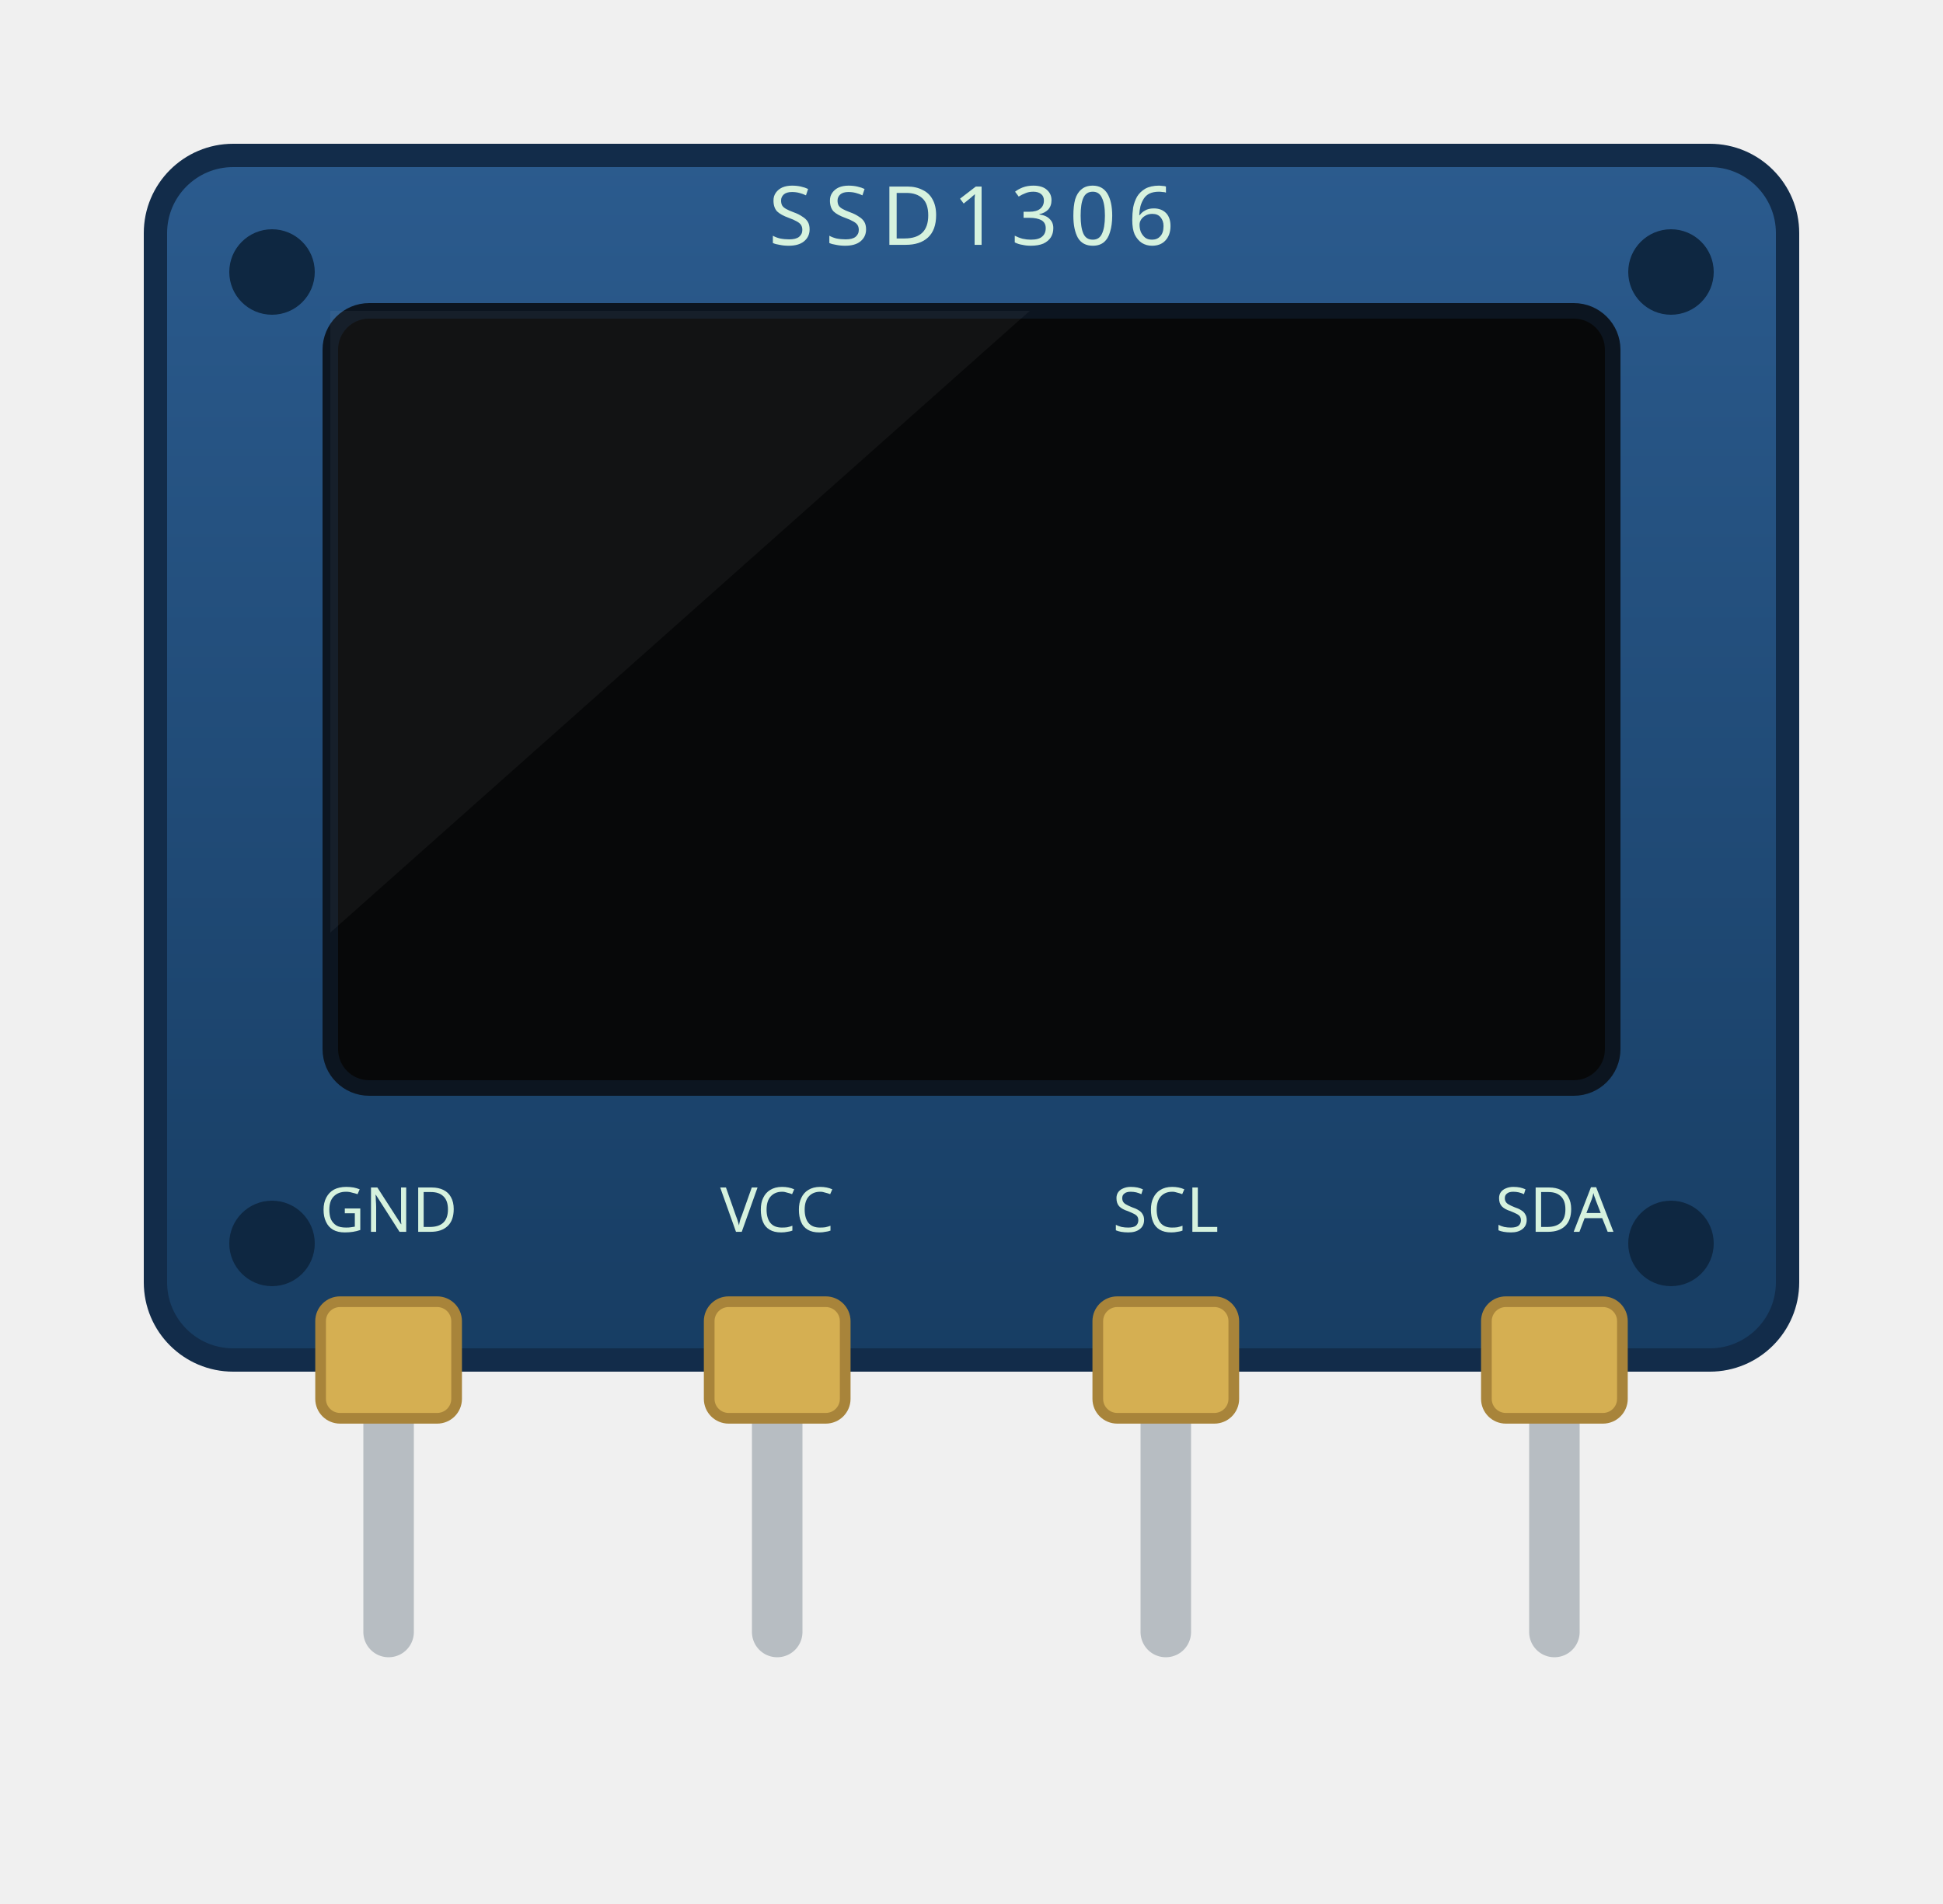
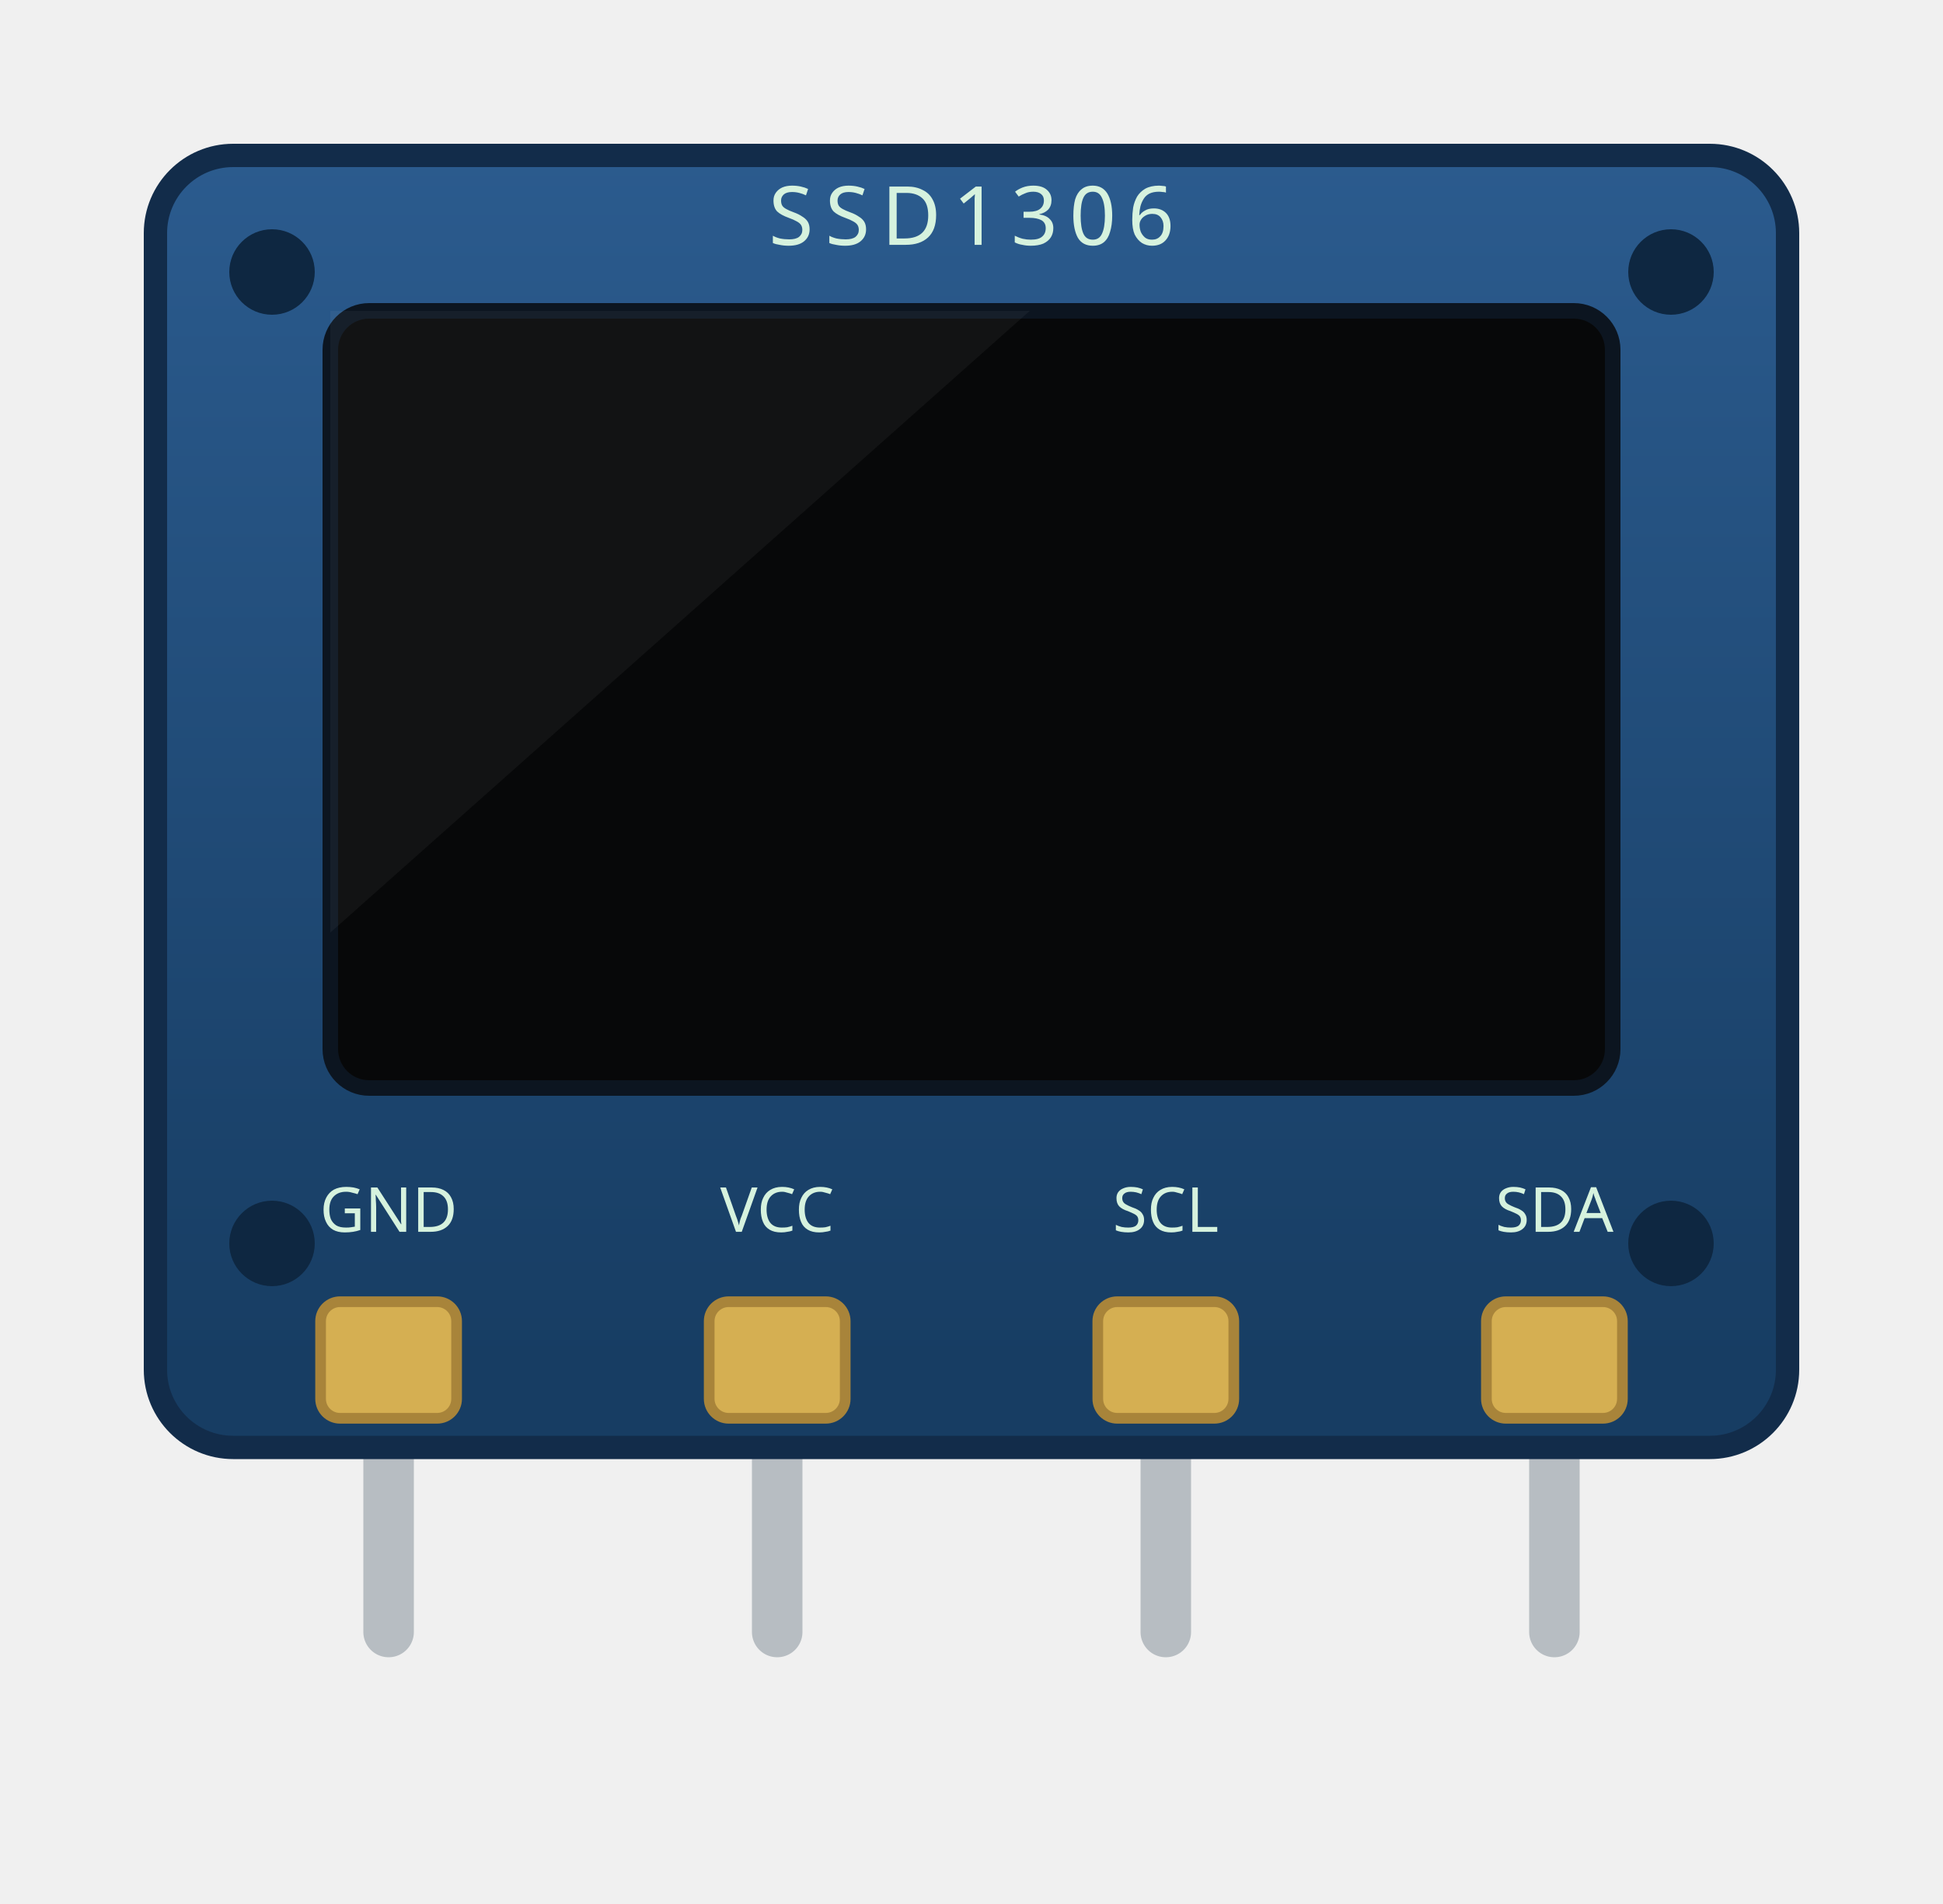
<svg xmlns="http://www.w3.org/2000/svg" viewBox="-50 -40 100 98">
  <defs>
    <linearGradient id="pcb" x1="0" y1="-32" x2="0" y2="30" gradientUnits="userSpaceOnUse">
      <stop offset="0" stop-color="#2b5b8e" />
      <stop offset="1" stop-color="#173d63" />
    </linearGradient>
  </defs>
  <g stroke-linecap="round">
    <g stroke="#b7bdc2" stroke-width="2.6">
      <line x1="-30" y1="30" x2="-30" y2="44" />
      <line x1="-10" y1="30" x2="-10" y2="44" />
      <line x1="10" y1="30" x2="10" y2="44" />
      <line x1="30" y1="30" x2="30" y2="44" />
    </g>
-     <rect x="-42" y="-32" width="84" height="62" rx="4" fill="url(#pcb)" stroke="#122c4a" stroke-width="1.2" />
+     <rect x="-42" y="-32" width="84" height="66.5" rx="4" fill="url(#pcb)" stroke="#122c4a" stroke-width="1.2" />
    <circle cx="-36" cy="-26" r="2.2" fill="#0e2741" />
    <circle cx="36" cy="-26" r="2.2" fill="#0e2741" />
    <circle cx="-36" cy="24" r="2.2" fill="#0e2741" />
    <circle cx="36" cy="24" r="2.2" fill="#0e2741" />
    <rect x="-33" y="-24" width="66" height="40" rx="2" fill="#070809" stroke="#0c1520" stroke-width="0.8" />
    <path d="M -33 -24 L 3 -24 L -33 8 Z" fill="#ffffff" opacity="0.045" />
    <rect data-overlay="panel" x="-33" y="-24" width="66" height="40" rx="2" fill="none" stroke="none" />
    <g fill="#d5af52" stroke="#a8843a" stroke-width="0.55">
      <rect x="-33.5" y="27" width="7" height="6" rx="1" />
      <rect x="-13.5" y="27" width="7" height="6" rx="1" />
      <rect x="6.5" y="27" width="7" height="6" rx="1" />
      <rect x="26.5" y="27" width="7" height="6" rx="1" />
    </g>
    <g fill="#d6f2de" font-family="ui-sans-serif, system-ui, sans-serif" font-size="4.2" text-anchor="middle" letter-spacing="0.6">
      <text x="0" y="-27.4">SSD1306</text>
    </g>
    <g fill="#d6f2de" font-family="ui-sans-serif, system-ui, sans-serif" font-size="3.2" text-anchor="middle">
      <text x="-30" y="23.4">GND</text>
      <text x="-10" y="23.4">VCC</text>
      <text x="10" y="23.4">SCL</text>
      <text x="30" y="23.4">SDA</text>
    </g>
  </g>
</svg>
